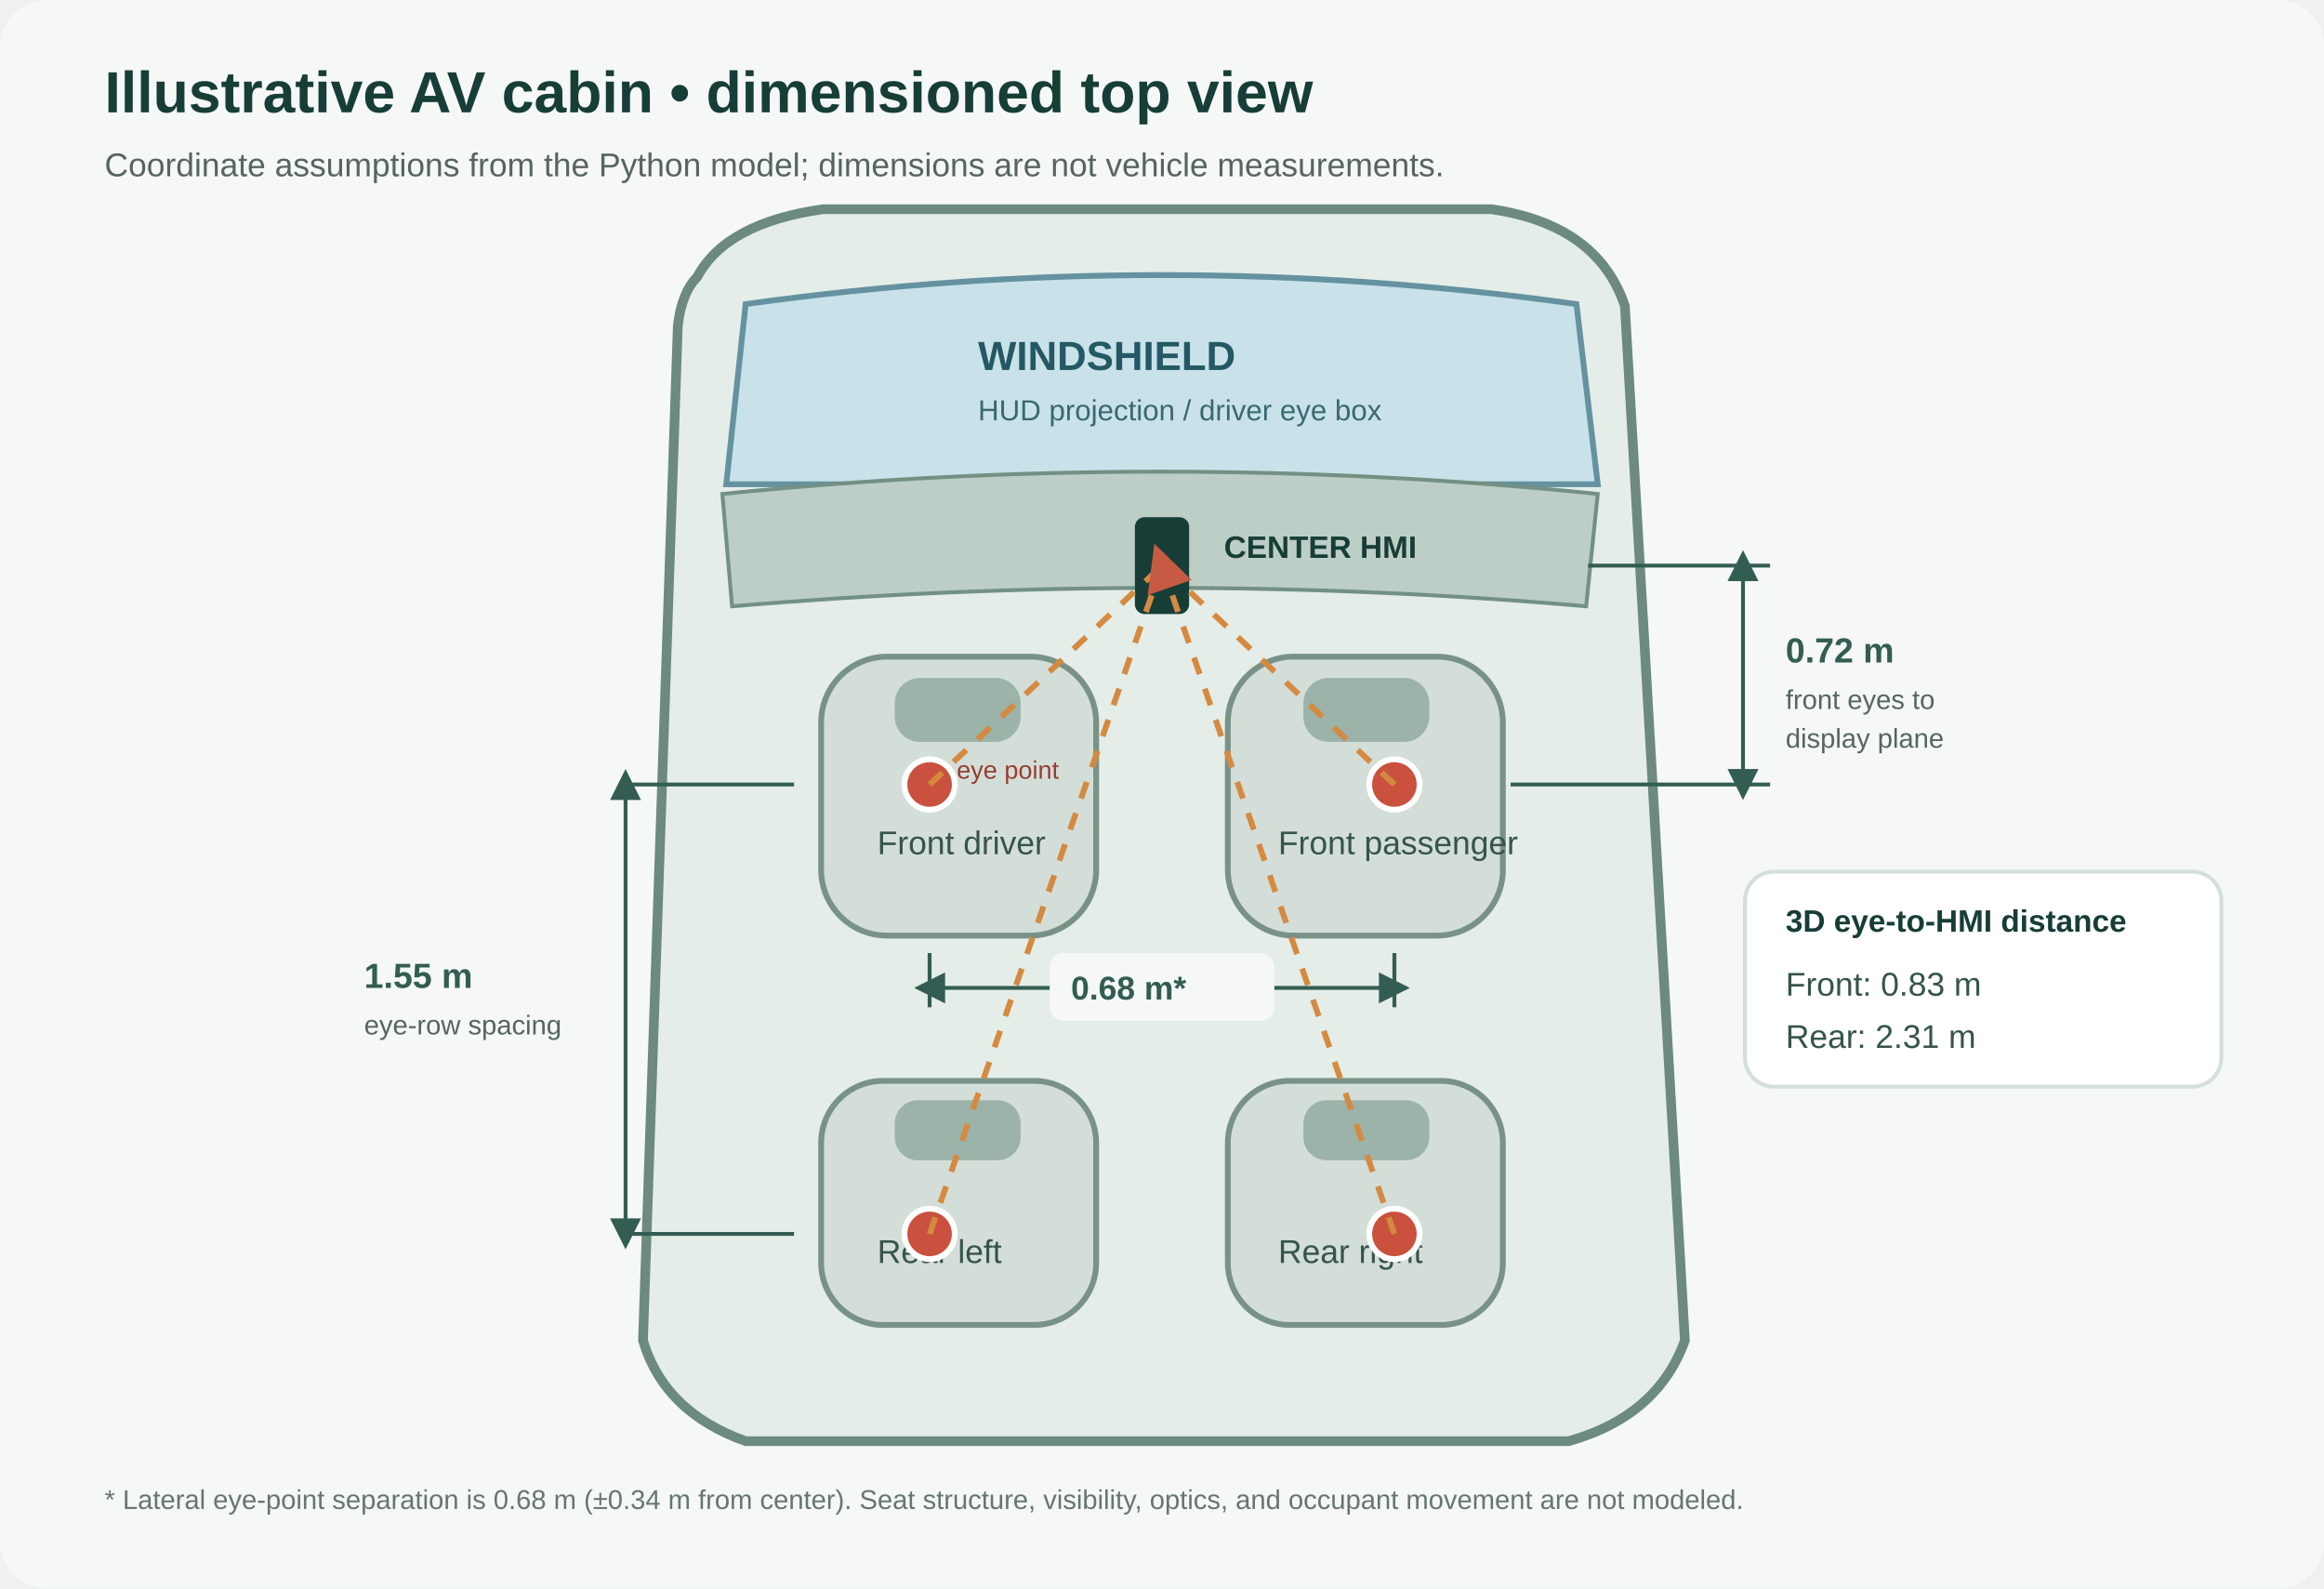
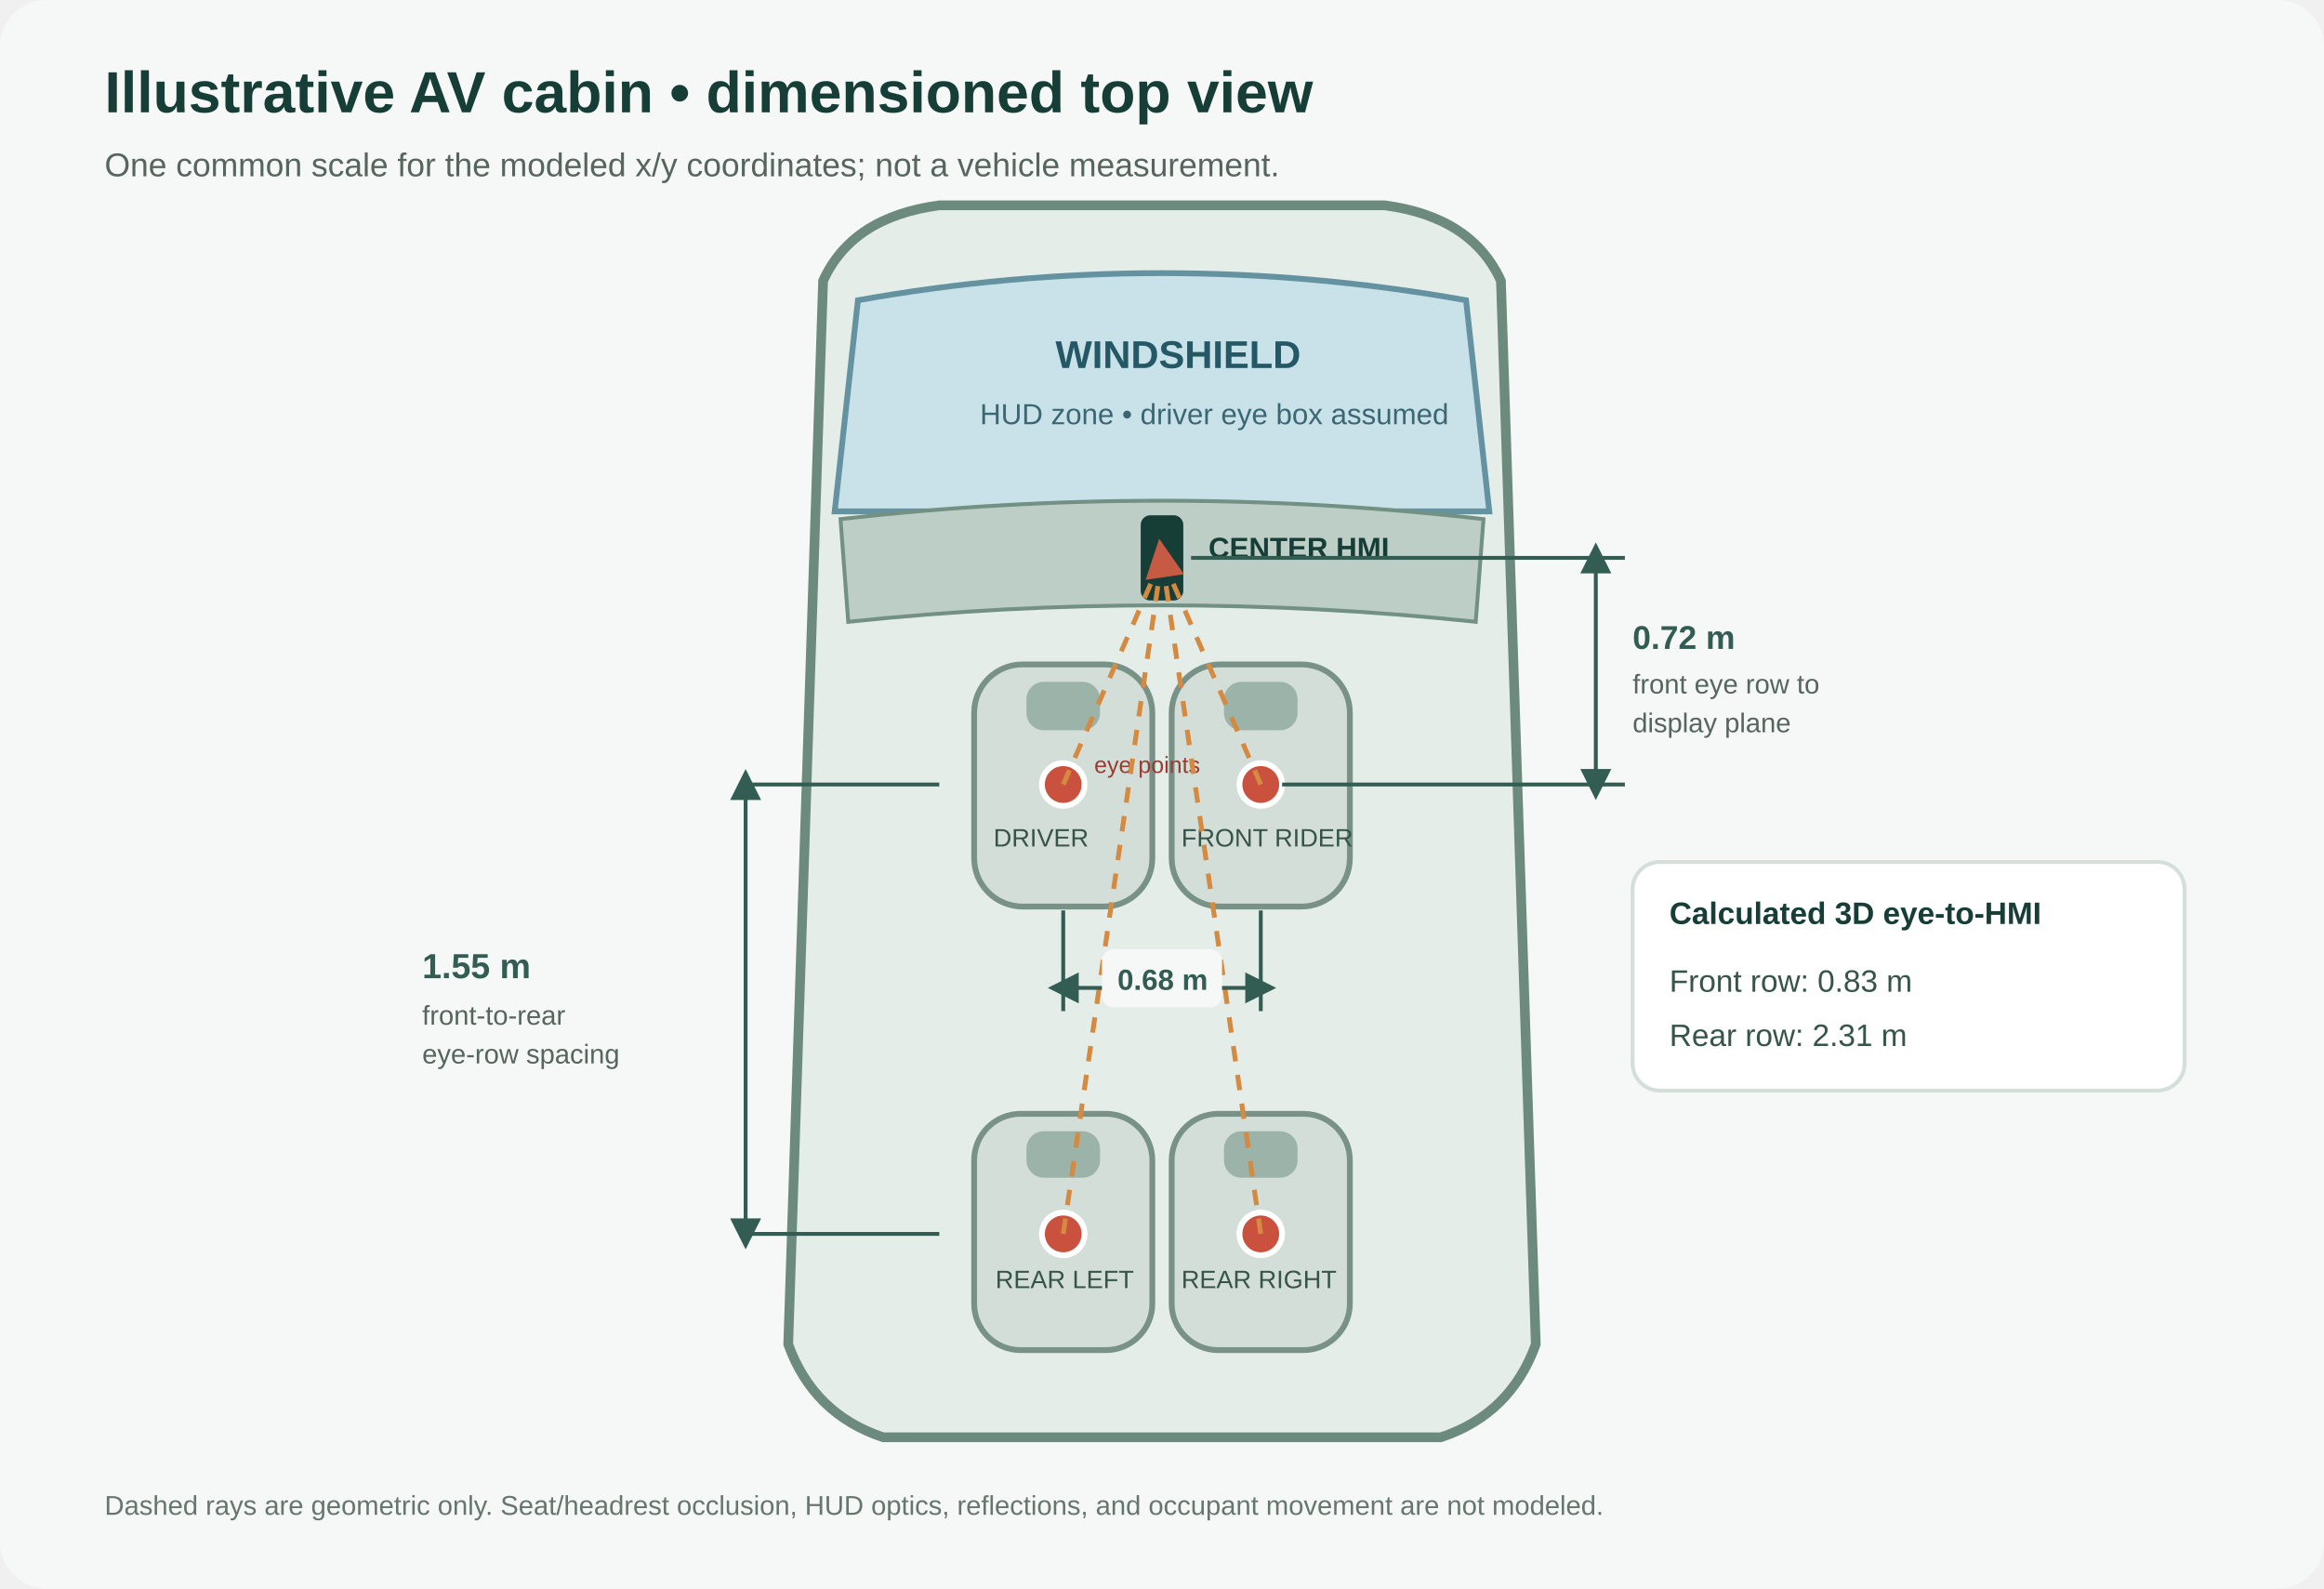
<svg xmlns="http://www.w3.org/2000/svg" viewBox="0 0 1200 820" role="img" aria-labelledby="title desc">
  <defs>
-     <marker id="arrow" markerWidth="8" markerHeight="8" refX="4" refY="4" orient="auto-start-reverse">
+     <marker id="a" markerWidth="8" markerHeight="8" refX="4" refY="4" orient="auto-start-reverse">
      <path d="M0 0L8 4L0 8Z" fill="#335d52" />
    </marker>
-     <marker id="redArrow" markerWidth="8" markerHeight="8" refX="4" refY="4" orient="auto-start-reverse">
+     <marker id="r" markerWidth="8" markerHeight="8" refX="4" refY="4" orient="auto">
      <path d="M0 0L8 4L0 8Z" fill="#c65a43" />
    </marker>
  </defs>
  <rect width="1200" height="820" rx="24" fill="#f5f8f6" />
  <text x="54" y="58" font-family="Arial,sans-serif" font-size="30" font-weight="700" fill="#173d37">Illustrative AV cabin • dimensioned top view</text>
-   <text x="54" y="91" font-family="Arial,sans-serif" font-size="17" fill="#56655e">Coordinate assumptions from the Python model; dimensions are not vehicle measurements.</text>
-   <path d="M360 143 Q375 115 425 108 L770 108 Q825 116 839 158 L870 692 Q856 731 810 744 L385 744 Q343 729 332 692 L350 168 Q352 151 360 143Z" fill="#e5ede9" stroke="#6c8a7e" stroke-width="5" />
-   <path d="M385 157 Q600 127 814 157 L825 250 L375 250Z" fill="#c9e2e9" stroke="#6592a0" stroke-width="3" />
-   <text x="505" y="191" font-family="Arial,sans-serif" font-size="21" font-weight="700" fill="#245865">WINDSHIELD</text>
-   <text x="505" y="217" font-family="Arial,sans-serif" font-size="15" fill="#3b6772">HUD projection / driver eye box</text>
-   <path d="M373 255 Q600 232 825 255 L819 313 Q602 294 378 313Z" fill="#bdcec6" stroke="#739084" stroke-width="2" />
-   <rect x="586" y="267" width="28" height="50" rx="5" fill="#173d37" />
-   <text x="632" y="288" font-family="Arial,sans-serif" font-size="16" font-weight="700" fill="#173d37">CENTER HMI</text>
-   <rect x="424" y="339" width="142" height="144" rx="34" fill="#d4ded9" stroke="#799287" stroke-width="3" />
-   <rect x="634" y="339" width="142" height="144" rx="34" fill="#d4ded9" stroke="#799287" stroke-width="3" />
-   <rect x="462" y="350" width="65" height="33" rx="13" fill="#9bb3a8" />
-   <rect x="673" y="350" width="65" height="33" rx="13" fill="#9bb3a8" />
-   <text x="453" y="441" font-family="Arial,sans-serif" font-size="17" fill="#36544a">Front driver</text>
-   <text x="660" y="441" font-family="Arial,sans-serif" font-size="17" fill="#36544a">Front passenger</text>
-   <rect x="424" y="558" width="142" height="126" rx="32" fill="#d4ded9" stroke="#799287" stroke-width="3" />
-   <rect x="634" y="558" width="142" height="126" rx="32" fill="#d4ded9" stroke="#799287" stroke-width="3" />
-   <rect x="462" y="568" width="65" height="31" rx="12" fill="#9bb3a8" />
-   <rect x="673" y="568" width="65" height="31" rx="12" fill="#9bb3a8" />
-   <text x="453" y="652" font-family="Arial,sans-serif" font-size="17" fill="#36544a">Rear left</text>
-   <text x="660" y="652" font-family="Arial,sans-serif" font-size="17" fill="#36544a">Rear right</text>
+   <text x="54" y="91" font-family="Arial,sans-serif" font-size="17" fill="#56655e">One common scale for the modeled x/y coordinates; not a vehicle measurement.</text>
+   <path d="M425 145 Q440 112 485 106 L715 106 Q760 112 775 145 L793 694 Q780 730 744 742 L456 742 Q420 730 407 694Z" fill="#e5ede9" stroke="#6c8a7e" stroke-width="5" />
+   <path d="M443 155 Q600 127 757 155 L769 264 L431 264Z" fill="#c9e2e9" stroke="#6592a0" stroke-width="3" />
+   <text x="545" y="190" font-family="Arial,sans-serif" font-size="20" font-weight="700" fill="#245865">WINDSHIELD</text>
+   <text x="506" y="219" font-family="Arial,sans-serif" font-size="15" fill="#3b6772">HUD zone • driver eye box assumed</text>
+   <path d="M434 268 Q600 249 766 268 L762 321 Q600 304 438 321Z" fill="#bdcec6" stroke="#739084" stroke-width="2" />
+   <rect x="589" y="266" width="22" height="44" rx="5" fill="#173d37" />
+   <text x="624" y="288" font-family="Arial,sans-serif" font-size="15" font-weight="700" fill="#173d37">CENTER HMI</text>
+   <rect x="503" y="343" width="92" height="125" rx="25" fill="#d4ded9" stroke="#799287" stroke-width="3" />
+   <rect x="605" y="343" width="92" height="125" rx="25" fill="#d4ded9" stroke="#799287" stroke-width="3" />
+   <rect x="530" y="352" width="38" height="25" rx="9" fill="#9bb3a8" />
+   <rect x="632" y="352" width="38" height="25" rx="9" fill="#9bb3a8" />
+   <text x="513" y="437" font-family="Arial,sans-serif" font-size="13" fill="#36544a">DRIVER</text>
+   <text x="610" y="437" font-family="Arial,sans-serif" font-size="13" fill="#36544a">FRONT RIDER</text>
+   <rect x="503" y="575" width="92" height="122" rx="24" fill="#d4ded9" stroke="#799287" stroke-width="3" />
+   <rect x="605" y="575" width="92" height="122" rx="24" fill="#d4ded9" stroke="#799287" stroke-width="3" />
+   <rect x="530" y="584" width="38" height="24" rx="9" fill="#9bb3a8" />
+   <rect x="632" y="584" width="38" height="24" rx="9" fill="#9bb3a8" />
+   <text x="514" y="665" font-family="Arial,sans-serif" font-size="13" fill="#36544a">REAR LEFT</text>
+   <text x="610" y="665" font-family="Arial,sans-serif" font-size="13" fill="#36544a">REAR RIGHT</text>
  <g fill="#c9513d" stroke="#fff" stroke-width="3">
-     <circle cx="480" cy="405" r="13" />
-     <circle cx="720" cy="405" r="13" />
-     <circle cx="480" cy="637" r="13" />
-     <circle cx="720" cy="637" r="13" />
+     <circle cx="549" cy="405" r="11" />
+     <circle cx="651" cy="405" r="11" />
+     <circle cx="549" cy="637" r="11" />
+     <circle cx="651" cy="637" r="11" />
  </g>
-   <text x="494" y="402" font-family="Arial,sans-serif" font-size="13" fill="#963d30">eye point</text>
-   <path d="M480 405 L600 292 M720 405 L600 292 M480 637 L600 292 M720 637 L600 292" stroke="#d48a40" stroke-width="3" stroke-dasharray="9 8" fill="none" marker-end="url(#redArrow)" />
-   <line x1="480" y1="510" x2="720" y2="510" stroke="#335d52" stroke-width="2" marker-start="url(#arrow)" marker-end="url(#arrow)" />
-   <line x1="480" y1="492" x2="480" y2="520" stroke="#335d52" stroke-width="2" />
-   <line x1="720" y1="492" x2="720" y2="520" stroke="#335d52" stroke-width="2" />
-   <rect x="542" y="492" width="116" height="35" rx="7" fill="#f5f8f6" />
-   <text x="553" y="516" font-family="Arial,sans-serif" font-size="17" font-weight="700" fill="#335d52">0.68 m*</text>
-   <line x1="323" y1="405" x2="323" y2="637" stroke="#335d52" stroke-width="2" marker-start="url(#arrow)" marker-end="url(#arrow)" />
-   <line x1="323" y1="405" x2="410" y2="405" stroke="#335d52" stroke-width="2" />
-   <line x1="323" y1="637" x2="410" y2="637" stroke="#335d52" stroke-width="2" />
-   <text x="188" y="510" font-family="Arial,sans-serif" font-size="18" font-weight="700" fill="#335d52">1.55 m</text>
-   <text x="188" y="534" font-family="Arial,sans-serif" font-size="14" fill="#56655e">eye-row spacing</text>
-   <line x1="900" y1="292" x2="900" y2="405" stroke="#335d52" stroke-width="2" marker-start="url(#arrow)" marker-end="url(#arrow)" />
-   <line x1="820" y1="292" x2="914" y2="292" stroke="#335d52" stroke-width="2" />
-   <line x1="780" y1="405" x2="914" y2="405" stroke="#335d52" stroke-width="2" />
-   <text x="922" y="342" font-family="Arial,sans-serif" font-size="18" font-weight="700" fill="#335d52">0.72 m</text>
-   <text x="922" y="366" font-family="Arial,sans-serif" font-size="14" fill="#56655e">front eyes to</text>
-   <text x="922" y="386" font-family="Arial,sans-serif" font-size="14" fill="#56655e">display plane</text>
-   <rect x="901" y="450" width="246" height="111" rx="15" fill="#fff" stroke="#d4dfd9" stroke-width="2" />
-   <text x="922" y="481" font-family="Arial,sans-serif" font-size="16" font-weight="700" fill="#173d37">3D eye-to-HMI distance</text>
-   <text x="922" y="514" font-family="Arial,sans-serif" font-size="17" fill="#36544a">Front: 0.83 m</text>
-   <text x="922" y="541" font-family="Arial,sans-serif" font-size="17" fill="#36544a">Rear: 2.31 m</text>
-   <text x="54" y="779" font-family="Arial,sans-serif" font-size="14" fill="#66766e">* Lateral eye-point separation is 0.68 m (±0.34 m from center). Seat structure, visibility, optics, and occupant movement are not modeled.</text>
+   <text x="565" y="399" font-family="Arial,sans-serif" font-size="12" fill="#963d30">eye points</text>
+   <path d="M549 405L600 288M651 405L600 288M549 637L600 288M651 637L600 288" stroke="#d48a40" stroke-width="2.5" stroke-dasharray="8 7" fill="none" marker-end="url(#r)" />
+   <line x1="385" y1="405" x2="385" y2="637" stroke="#335d52" stroke-width="2" marker-start="url(#a)" marker-end="url(#a)" />
+   <line x1="385" y1="405" x2="485" y2="405" stroke="#335d52" stroke-width="2" />
+   <line x1="385" y1="637" x2="485" y2="637" stroke="#335d52" stroke-width="2" />
+   <text x="218" y="505" font-family="Arial,sans-serif" font-size="18" font-weight="700" fill="#335d52">1.55 m</text>
+   <text x="218" y="529" font-family="Arial,sans-serif" font-size="14" fill="#56655e">front-to-rear</text>
+   <text x="218" y="549" font-family="Arial,sans-serif" font-size="14" fill="#56655e">eye-row spacing</text>
+   <line x1="549" y1="510" x2="651" y2="510" stroke="#335d52" stroke-width="2" marker-start="url(#a)" marker-end="url(#a)" />
+   <line x1="549" y1="470" x2="549" y2="522" stroke="#335d52" stroke-width="2" />
+   <line x1="651" y1="470" x2="651" y2="522" stroke="#335d52" stroke-width="2" />
+   <rect x="569" y="490" width="62" height="30" rx="6" fill="#f5f8f6" />
+   <text x="577" y="511" font-family="Arial,sans-serif" font-size="15" font-weight="700" fill="#335d52">0.68 m</text>
+   <line x1="824" y1="288" x2="824" y2="405" stroke="#335d52" stroke-width="2" marker-start="url(#a)" marker-end="url(#a)" />
+   <line x1="615" y1="288" x2="839" y2="288" stroke="#335d52" stroke-width="2" />
+   <line x1="662" y1="405" x2="839" y2="405" stroke="#335d52" stroke-width="2" />
+   <text x="843" y="335" font-family="Arial,sans-serif" font-size="17" font-weight="700" fill="#335d52">0.72 m</text>
+   <text x="843" y="358" font-family="Arial,sans-serif" font-size="14" fill="#56655e">front eye row to</text>
+   <text x="843" y="378" font-family="Arial,sans-serif" font-size="14" fill="#56655e">display plane</text>
+   <rect x="843" y="445" width="285" height="118" rx="14" fill="#fff" stroke="#d4dfd9" stroke-width="2" />
+   <text x="862" y="477" font-family="Arial,sans-serif" font-size="16" font-weight="700" fill="#173d37">Calculated 3D eye-to-HMI</text>
+   <text x="862" y="512" font-family="Arial,sans-serif" font-size="16" fill="#36544a">Front row: 0.83 m</text>
+   <text x="862" y="540" font-family="Arial,sans-serif" font-size="16" fill="#36544a">Rear row: 2.31 m</text>
+   <text x="54" y="782" font-family="Arial,sans-serif" font-size="14" fill="#66766e">Dashed rays are geometric only. Seat/headrest occlusion, HUD optics, reflections, and occupant movement are not modeled.</text>
</svg>
